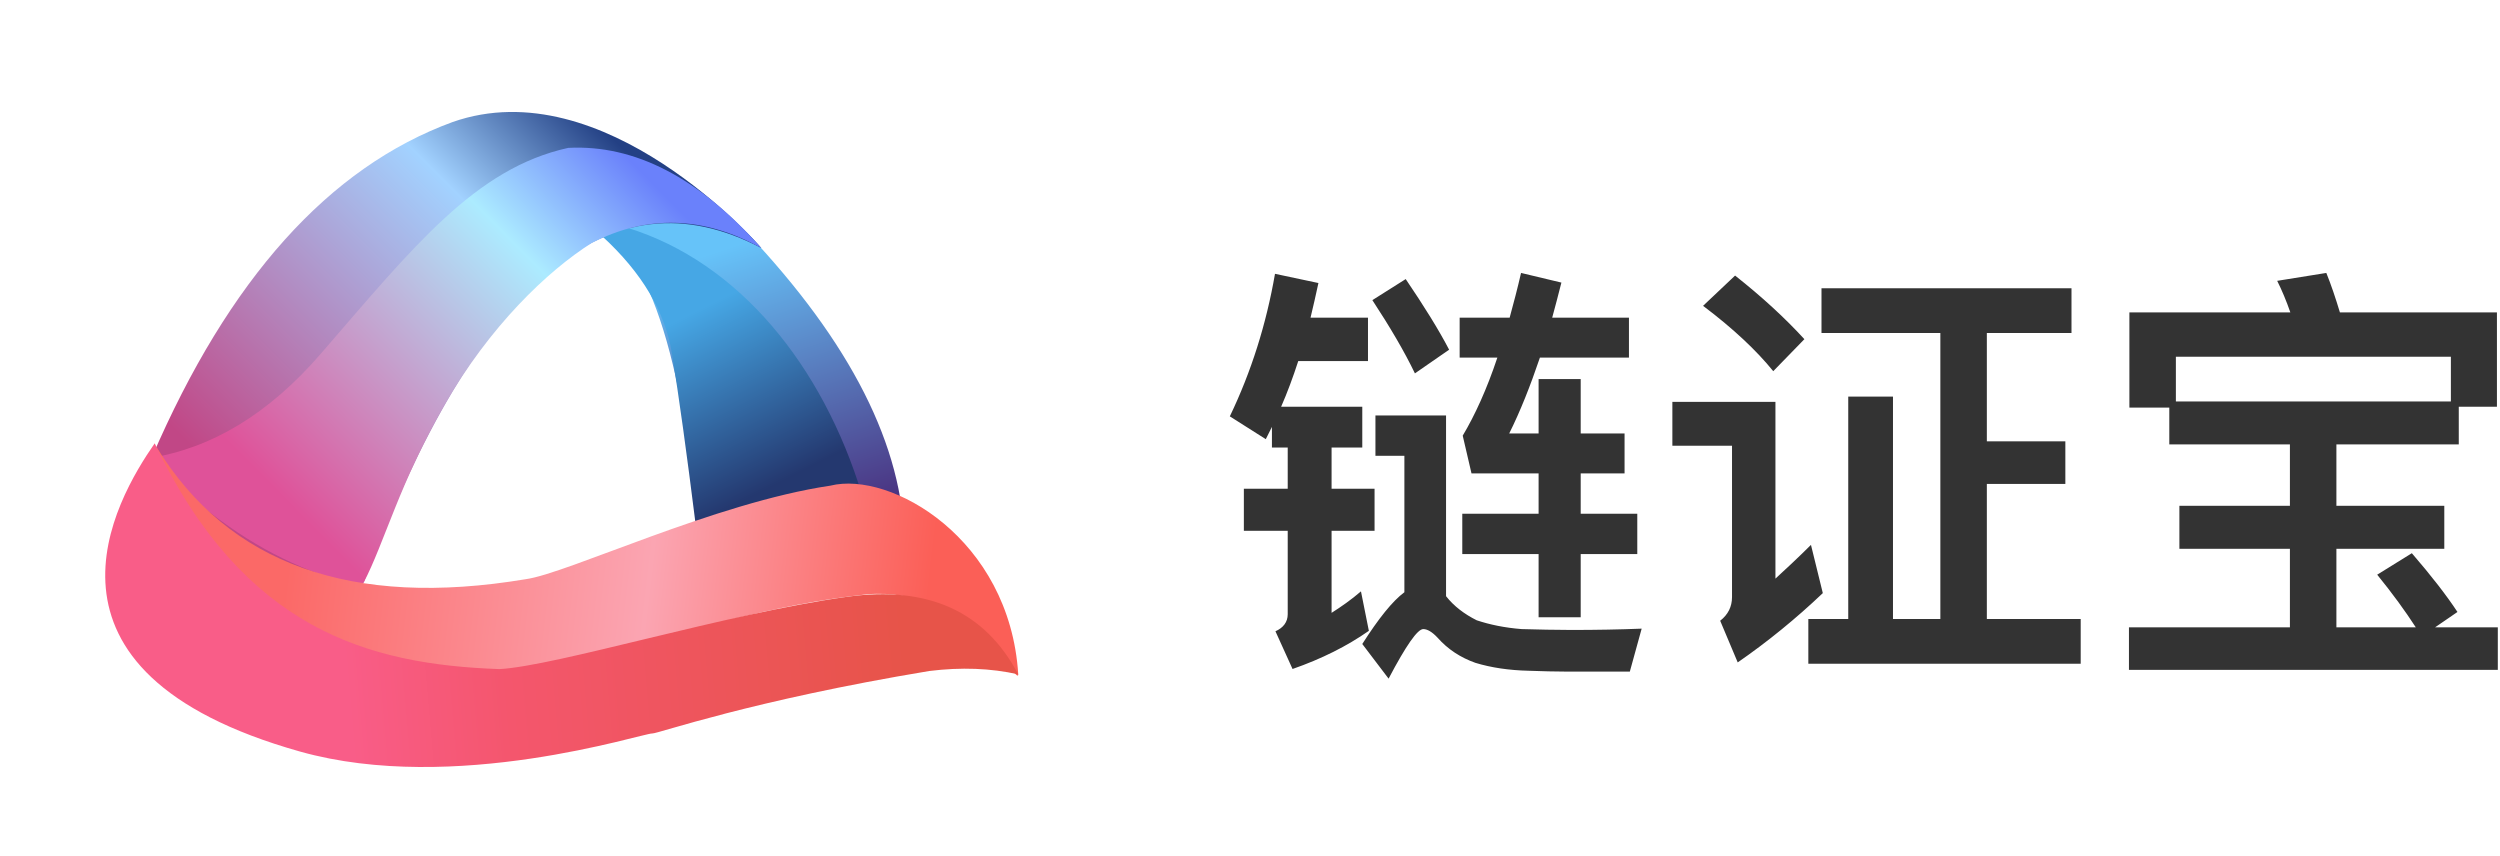
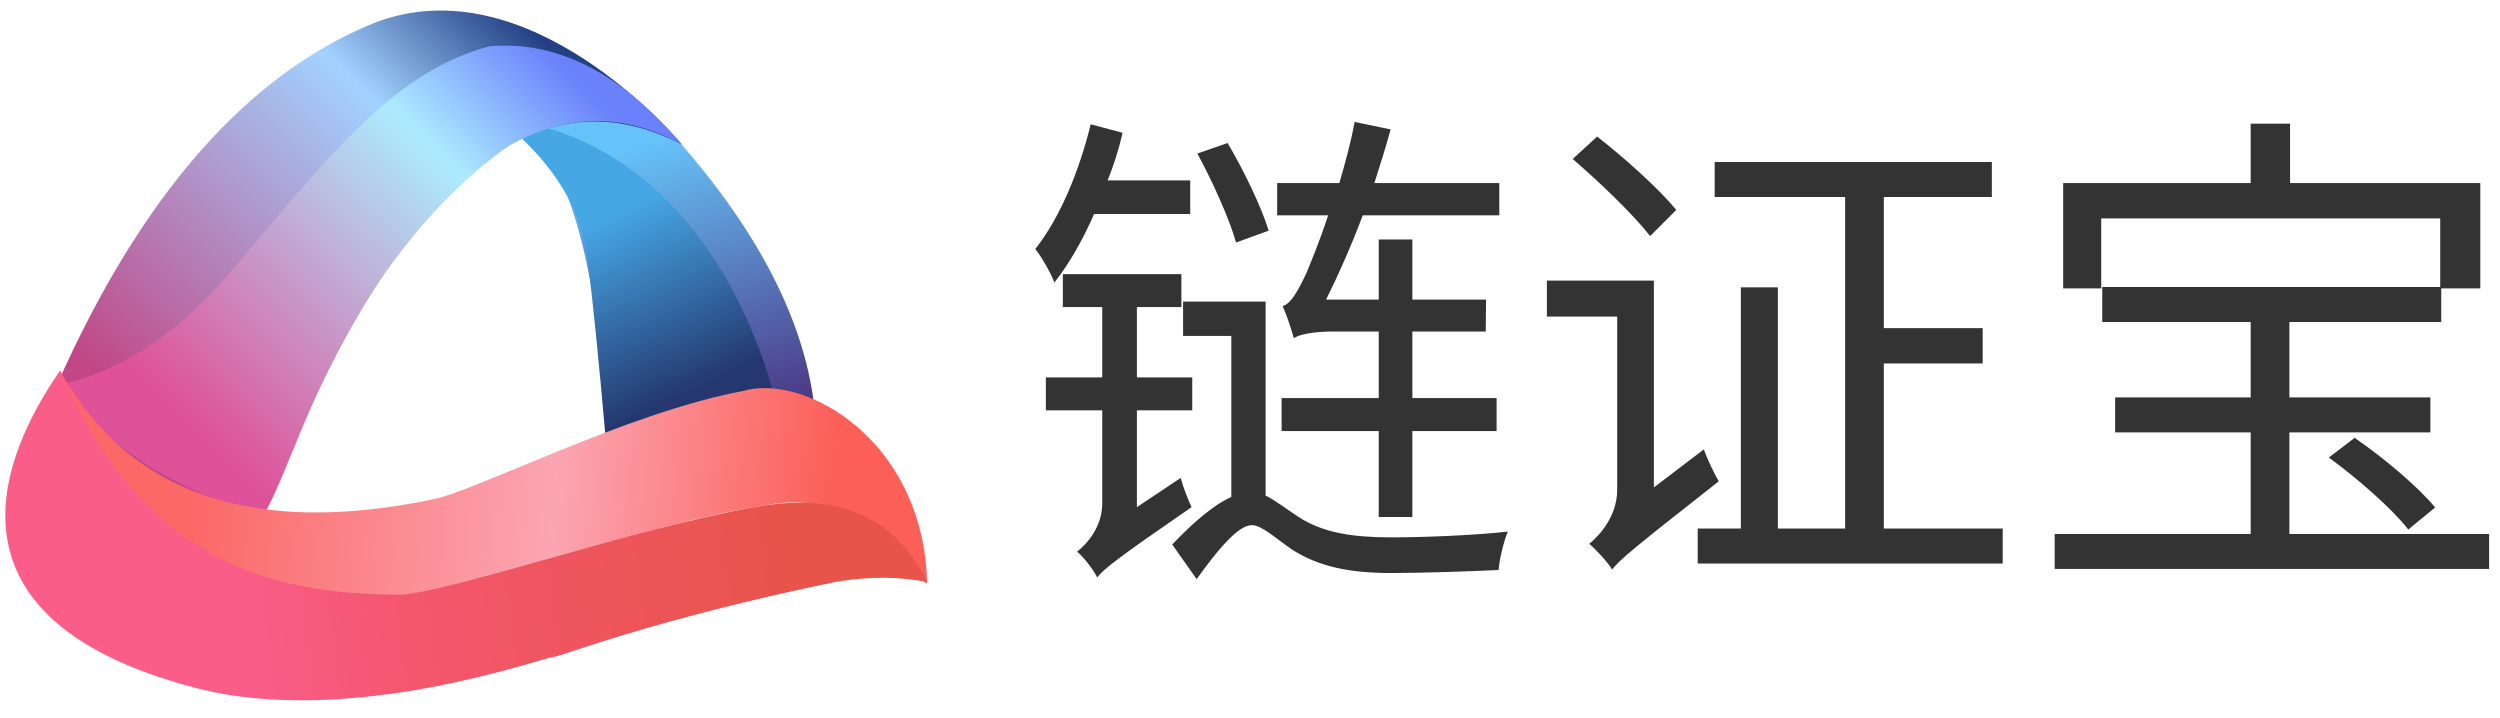
- <svg xmlns="http://www.w3.org/2000/svg" width="114px" height="39px" viewBox="0 0 114 39" version="1.1">
+ <svg xmlns="http://www.w3.org/2000/svg" width="115px" height="33px" viewBox="0 0 115 33" version="1.1">
  <defs>
-     <linearGradient x1="80.391%" y1="74.16%" x2="13.527%" y2="35.706%" id="linearGradient-1">
+     <linearGradient x1="80.391%" y1="78.125%" x2="13.527%" y2="33.359%" id="linearGradient-1">
      <stop stop-color="#66C3F9" offset="0%" />
      <stop stop-color="#492D7C" offset="100%" />
    </linearGradient>
-     <linearGradient x1="65.034%" y1="9.908%" x2="50%" y2="100%" id="linearGradient-2">
+     <linearGradient x1="62.915%" y1="9.908%" x2="50%" y2="100%" id="linearGradient-2">
      <stop stop-color="#C14786" offset="0%" />
      <stop stop-color="#A2D2FF" offset="71.055%" />
      <stop stop-color="#234084" offset="100%" />
    </linearGradient>
-     <linearGradient x1="19.356%" y1="40.988%" x2="73.866%" y2="61.985%" id="linearGradient-3">
+     <linearGradient x1="19.356%" y1="39.509%" x2="73.866%" y2="63.953%" id="linearGradient-3">
      <stop stop-color="#24386F" offset="0%" />
      <stop stop-color="#46A7E5" offset="100%" />
    </linearGradient>
-     <linearGradient x1="66.374%" y1="9.908%" x2="50%" y2="100%" id="linearGradient-4">
+     <linearGradient x1="64.065%" y1="9.908%" x2="50%" y2="100%" id="linearGradient-4">
      <stop stop-color="#DF5299" offset="0%" />
      <stop stop-color="#ACEBFF" offset="70.909%" />
      <stop stop-color="#6A81FB" offset="100%" />
    </linearGradient>
-     <linearGradient x1="85.912%" y1="39.524%" x2="7.773%" y2="58.925%" id="linearGradient-5">
+     <linearGradient x1="85.912%" y1="37.805%" x2="7.773%" y2="60.39%" id="linearGradient-5">
      <stop stop-color="#FB6967" offset="0%" />
      <stop stop-color="#FBA5B2" offset="56.445%" />
      <stop stop-color="#FB5F57" offset="100%" />
    </linearGradient>
-     <linearGradient x1="72.629%" y1="36.278%" x2="3.419%" y2="66.265%" id="linearGradient-6">
+     <linearGradient x1="72.629%" y1="34.025%" x2="3.419%" y2="68.935%" id="linearGradient-6">
      <stop stop-color="#F95D88" offset="0%" />
      <stop stop-color="#F4566D" offset="28.566%" />
      <stop stop-color="#E75449" offset="100%" />
    </linearGradient>
  </defs>
  <g id="页面-1" stroke="none" stroke-width="1" fill="none" fill-rule="evenodd">
-     <g id="合同管理" transform="translate(-10, -10)">
-       <g id="top">
-         <g id="链证宝1">
-           <g transform="translate(10, 10)">
-             <g>
-               <path d="M66.68,23.426 L70.16,23.426 L70.16,21.586 L67.1,21.586 L66.7,19.866 C67.26,18.926 67.8,17.746 68.28,16.306 L66.56,16.306 L66.56,14.486 L68.84,14.486 C69.02,13.826 69.2,13.146 69.36,12.446 L71.2,12.886 C71.06,13.446 70.92,13.966 70.78,14.486 L74.28,14.486 L74.28,16.306 L70.22,16.306 C69.78,17.606 69.32,18.766 68.82,19.766 L70.16,19.766 L70.16,17.286 L72.08,17.286 L72.08,19.766 L74.08,19.766 L74.08,21.586 L72.08,21.586 L72.08,23.426 L74.66,23.426 L74.66,25.266 L72.08,25.266 L72.08,28.146 L70.16,28.146 L70.16,25.266 L66.68,25.266 L66.68,23.426 Z M64.1,12.726 C64.94,13.966 65.6,15.026 66.08,15.946 L64.52,17.026 C64.04,16.026 63.38,14.906 62.58,13.686 L64.1,12.726 Z M71.66,28.726 C72.78,28.726 73.86,28.706 74.86,28.666 L74.32,30.626 L71.5,30.626 C70.9,30.626 70.3,30.606 69.7,30.586 C68.82,30.566 68,30.446 67.28,30.226 C66.6,29.986 66.02,29.606 65.56,29.086 C65.3,28.806 65.08,28.686 64.9,28.686 C64.64,28.686 64.12,29.426 63.32,30.946 L62.12,29.366 C62.86,28.206 63.5,27.406 64.04,27.006 L64.04,20.786 L62.72,20.786 L62.72,18.946 L65.94,18.946 L65.94,27.186 C66.3,27.646 66.78,28.006 67.34,28.286 C67.94,28.486 68.62,28.626 69.38,28.686 C70.14,28.706 70.9,28.726 71.66,28.726 Z M58.14,12.486 L60.12,12.906 C60,13.466 59.88,13.986 59.76,14.486 L62.38,14.486 L62.38,16.466 L59.2,16.466 C58.96,17.206 58.7,17.906 58.42,18.546 L62.12,18.546 L62.12,20.406 L60.72,20.406 L60.72,22.286 L62.68,22.286 L62.68,24.206 L60.72,24.206 L60.72,27.946 C61.16,27.666 61.62,27.346 62.06,26.966 L62.42,28.766 C61.42,29.466 60.26,30.046 58.94,30.506 L58.16,28.786 C58.52,28.626 58.72,28.366 58.72,28.006 L58.72,24.206 L56.72,24.206 L56.72,22.286 L58.72,22.286 L58.72,20.406 L58,20.406 L58,19.466 L57.72,20.026 L56.08,18.986 C57.06,16.946 57.74,14.786 58.14,12.486 Z M88.48,15.186 L83.06,15.186 L83.06,13.146 L94.46,13.146 L94.46,15.186 L90.6,15.186 L90.6,20.126 L94.18,20.126 L94.18,22.066 L90.6,22.066 L90.6,28.226 L94.88,28.226 L94.88,30.266 L82.46,30.266 L82.46,28.226 L84.28,28.226 L84.28,18.086 L86.32,18.086 L86.32,28.226 L88.48,28.226 L88.48,15.186 Z M79.12,12.566 C80.36,13.546 81.4,14.506 82.28,15.466 L80.86,16.926 C80.1,15.986 79.04,14.986 77.66,13.946 L79.12,12.566 Z M76.26,18.326 L80.96,18.326 L80.96,26.386 C81.48,25.906 82.02,25.406 82.58,24.846 L83.12,27.046 C81.9,28.206 80.6,29.266 79.24,30.206 L78.44,28.306 C78.8,28.026 78.98,27.666 78.98,27.226 L78.98,20.326 L76.26,20.326 L76.26,18.326 Z M104.42,20.266 L98.92,20.266 L98.92,18.586 L97.1,18.586 L97.1,14.246 L104.44,14.246 C104.26,13.726 104.06,13.246 103.84,12.806 L106.08,12.446 C106.3,12.986 106.5,13.586 106.7,14.246 L113.86,14.246 L113.86,18.546 L112.12,18.546 L112.12,20.266 L106.54,20.266 L106.54,23.066 L111.46,23.066 L111.46,25.026 L106.54,25.026 L106.54,28.606 L110.16,28.606 C109.68,27.866 109.1,27.066 108.4,26.206 L109.98,25.226 C110.86,26.246 111.56,27.146 112.06,27.906 L111.04,28.606 L113.9,28.606 L113.9,30.546 L97.08,30.546 L97.08,28.606 L104.42,28.606 L104.42,25.026 L99.38,25.026 L99.38,23.066 L104.42,23.066 L104.42,20.266 Z M99.22,18.306 L111.76,18.306 L111.76,16.266 L99.22,16.266 L99.22,18.306 Z" id="链证宝" fill="#333333" fill-rule="nonzero" />
-               <g id="编组-9" transform="translate(0, 0.538462)">
-                 <g transform="translate(27, 24.09756) rotate(-148) translate(-27, -24.09756) translate(7, 7.414634)">
-                   <path d="M15.292,18.422 C20.48,25.625 24.656,29.227 27.818,29.227 C27.308,30.524 25.192,31.557 21.469,32.325 C14.769,30.58 10.218,27.827 7.818,24.065 C10.258,22.284 12.749,20.403 15.292,18.422 Z" id="路径-15" fill="url(#linearGradient-1)" />
-                   <path d="M27.814,9.541 C30.718,23.982 28.285,31.493 20.517,32.072 C20.751,32.154 30.935,35.202 35.503,29.483 C39.186,24.746 40.362,18.005 39.031,9.26 C37.831,7.248 35.554,6.548 32.202,7.161 C29.513,7.708 28.051,8.502 27.814,9.541 Z" id="路径-14" fill="url(#linearGradient-2)" />
-                   <path d="M26.946,28.682 C26.726,29.231 26.469,29.545 26.173,29.623 C21.035,30.983 15.303,29.003 10.666,24.968 L16.368,19.785 C18.458,22.354 20.141,24.367 21.418,25.825 C22.695,27.282 24.538,28.235 26.946,28.682 Z" id="路径-17" fill="url(#linearGradient-3)" />
-                   <path d="M20.517,32.072 C23.529,31.913 25.76,30.606 27.209,28.151 C28.23,26.013 29.134,22.508 28.978,18.315 C28.838,14.311 27.96,11.5 27.814,9.541 C27.913,9.145 30.324,8.479 32.941,8.418 C35.483,8.359 38.22,8.896 39.167,9.113 C36.948,11.005 35.559,13.745 35,17.333 C33.997,23.768 33.493,28.251 30.407,31.278 C27.916,33.023 24.619,33.287 20.517,32.072 Z" id="路径-10" fill="url(#linearGradient-4)" />
-                   <path d="M12.93,16.744 C17.203,11.241 21.693,7.637 26.403,5.933 C33.753,4.879 37.981,6.153 39.088,9.758 C33.479,6.967 27.659,8.239 21.628,13.572 C20.16,14.789 16.166,21.093 12.106,24.552 C10.149,26.582 3.899,26.85 0.28,21.794 C-0.034,21.27 4.308,24.04 8.067,21.233 C9.641,19.996 11.262,18.5 12.93,16.744 Z" id="路径-11" fill="url(#linearGradient-5)" />
-                   <path d="M0.28,21.794 C3.084,23.43 5.915,23.052 8.773,20.659 C13.059,17.07 18.321,10.98 20.469,9.462 C25.658,6.471 31.316,4.813 39.257,9.861 C39.411,6.745 39.152,-2.331 26.186,1.455 C19.172,3.506 13.378,10.453 13,10.669 C12.782,10.794 9.988,14.317 3.803,19.774 C2.665,20.698 1.49,21.372 0.28,21.794 Z" id="路径-12" fill="url(#linearGradient-6)" />
+     <g id="新手上路-密码找回" transform="translate(-54, -17)">
+       <g id="top-下载中心">
+         <g id="top-解决方案">
+           <g>
+             <g id="链证宝1" transform="translate(50, 12)">
+               <text id="链证宝" font-family="PingFangSC-Semibold, PingFang SC" font-size="23" font-weight="500" fill="#333333">
+                 <tspan x="51" y="30">链证宝</tspan>
+               </text>
+               <g id="编组-9">
+                 <g transform="translate(27, 26) rotate(-148) translate(-27, -26) translate(7, 8)">
+                   <path d="M15.292,19.876 C20.48,27.649 24.656,31.535 27.818,31.535 C27.308,32.934 25.192,34.048 21.469,34.876 C14.769,32.995 10.218,30.024 7.818,25.965 C10.258,24.043 12.749,22.014 15.292,19.876 Z" id="路径-15" fill="url(#linearGradient-1)" />
+                   <path d="M27.814,10.294 C30.718,25.876 28.285,33.979 20.517,34.604 C20.751,34.692 30.935,37.981 35.503,31.811 C39.186,26.7 40.362,19.427 39.031,9.991 C37.831,7.82 35.554,7.065 32.202,7.726 C29.513,8.317 28.051,9.173 27.814,10.294 Z" id="路径-14" fill="url(#linearGradient-2)" />
+                   <path d="M26.946,30.947 C26.726,31.539 26.469,31.877 26.173,31.962 C21.035,33.429 15.303,31.292 10.666,26.939 L16.368,21.347 C18.458,24.118 20.141,26.291 21.418,27.863 C22.695,29.436 24.538,30.464 26.946,30.947 Z" id="路径-17" fill="url(#linearGradient-3)" />
+                   <path d="M20.517,34.604 C23.529,34.433 25.76,33.022 27.209,30.373 C28.23,28.067 29.134,24.285 28.978,19.761 C28.838,15.441 27.96,12.408 27.814,10.294 C27.913,9.867 30.324,9.148 32.941,9.083 C35.483,9.019 38.22,9.599 39.167,9.833 C36.948,11.874 35.559,14.83 35,18.701 C33.997,25.645 33.493,30.482 30.407,33.747 C27.916,35.63 24.619,35.915 20.517,34.604 Z" id="路径-10" fill="url(#linearGradient-4)" />
+                   <path d="M12.93,18.066 C17.203,12.128 21.693,8.24 26.403,6.402 C33.753,5.264 37.981,6.639 39.088,10.528 C33.479,7.518 27.659,8.889 21.628,14.643 C20.16,15.956 16.166,22.759 12.106,26.491 C10.149,28.681 3.899,28.969 0.28,23.514 C-0.034,22.949 4.308,25.937 8.067,22.91 C9.641,21.575 11.262,19.96 12.93,18.066 Z" id="路径-11" fill="url(#linearGradient-5)" />
+                   <path d="M0.28,23.514 C3.084,25.28 5.915,24.872 8.773,22.29 C13.059,18.417 18.321,11.846 20.469,10.209 C25.658,6.982 31.316,5.193 39.257,10.64 C39.411,7.278 39.152,-2.515 26.186,1.569 C19.172,3.783 13.378,11.278 13,11.512 C12.782,11.646 9.988,15.447 3.803,21.335 C2.665,22.332 1.49,23.059 0.28,23.514 Z" id="路径-12" fill="url(#linearGradient-6)" />
                </g>
              </g>
            </g>
          </g>
        </g>
      </g>
    </g>
  </g>
</svg>
